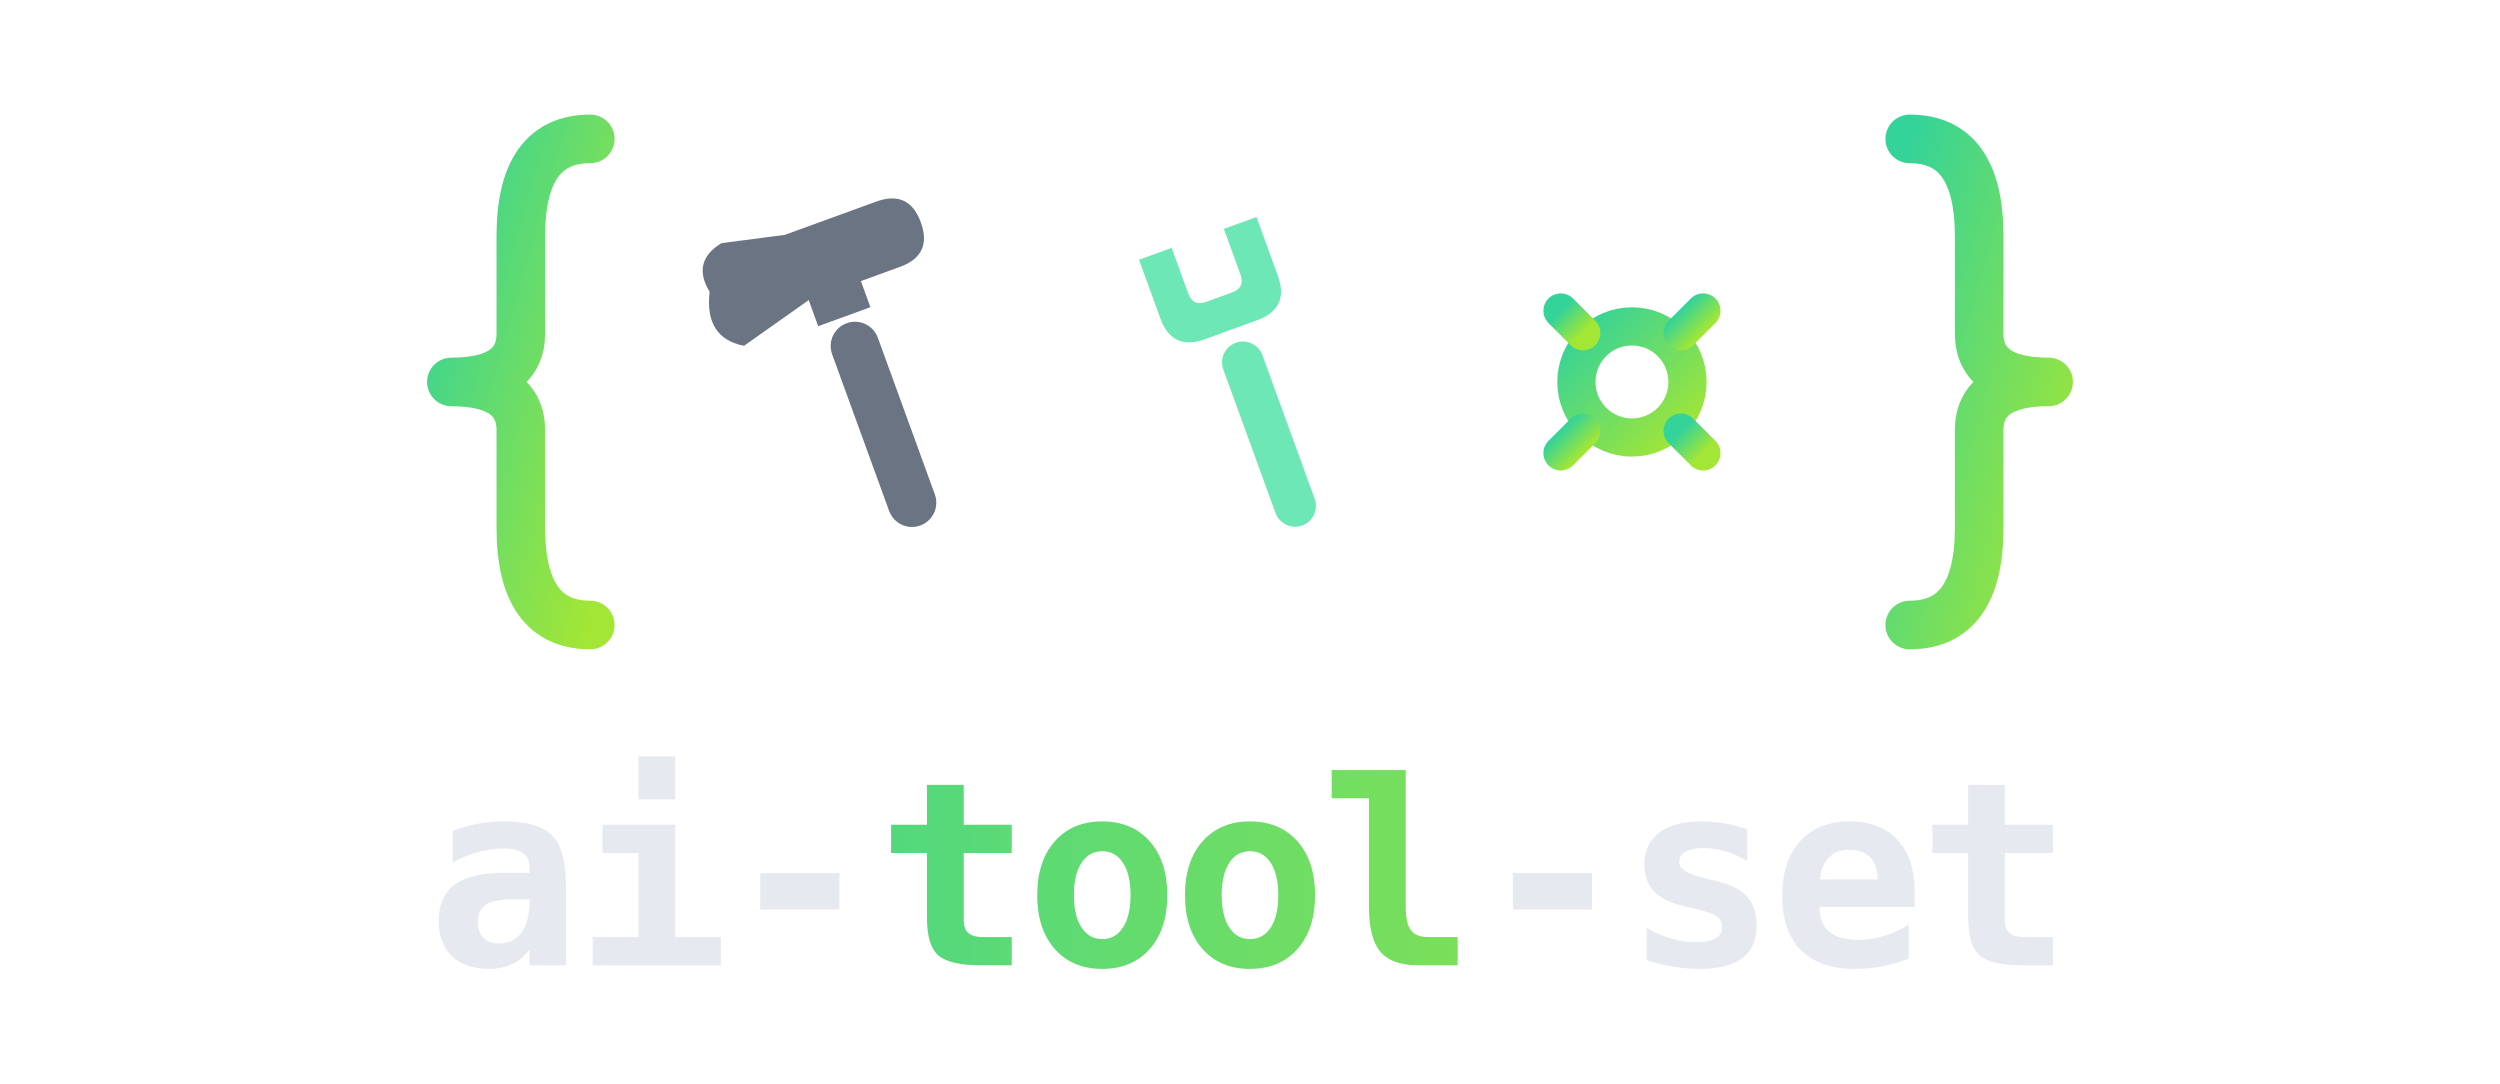
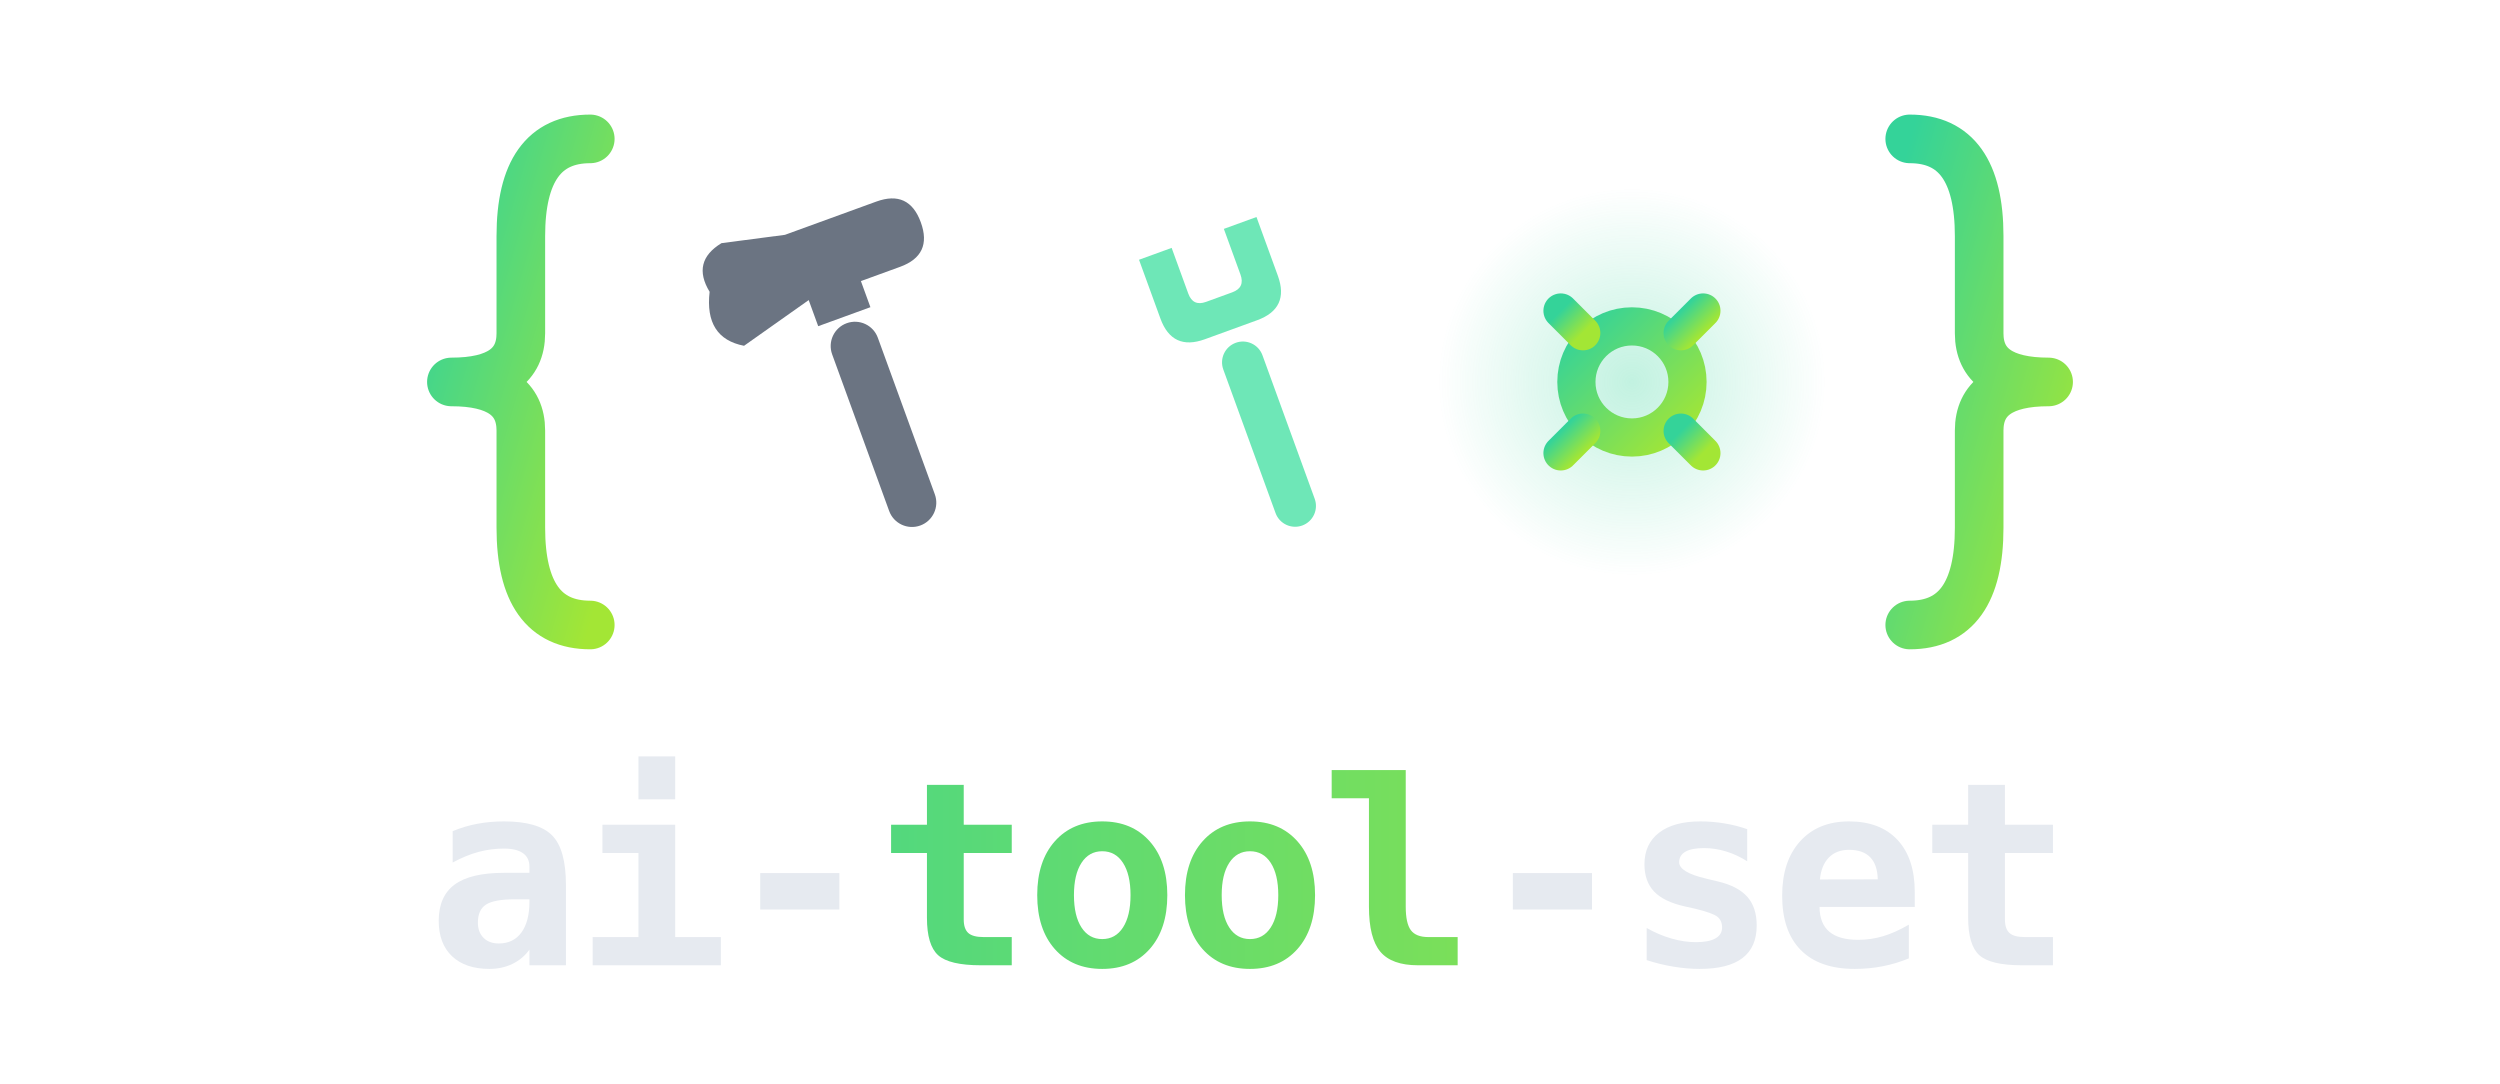
<svg xmlns="http://www.w3.org/2000/svg" width="720" height="312" viewBox="0 0 720 312">
  <defs>
    <linearGradient id="acc" x1="0" y1="0" x2="1" y2="1">
      <stop offset="0" stop-color="#34d399" />
      <stop offset="1" stop-color="#a3e635" />
    </linearGradient>
    <linearGradient id="accText" x1="0" y1="0" x2="1" y2="0">
      <stop offset="0" stop-color="#34d399" />
      <stop offset="1" stop-color="#a3e635" />
    </linearGradient>
+     <radialGradient id="halo" cx="0.5" cy="0.5" r="0.5">
+       <stop offset="0" stop-color="#34d399" stop-opacity="0.30" />
+       <stop offset="1" stop-color="#34d399" stop-opacity="0" />
+     </radialGradient>
  </defs>
  <path d="M170 40 Q150 40 150 68 L150 96 Q150 110 130 110 Q150 110 150 124 L150 152 Q150 180 170 180" fill="none" stroke="url(#acc)" stroke-width="14" stroke-linecap="round" stroke-linejoin="round" />
  <path d="M550 40 Q570 40 570 68 L570 96 Q570 110 590 110 Q570 110 570 124 L570 152 Q570 180 550 180" fill="none" stroke="url(#acc)" stroke-width="14" stroke-linecap="round" stroke-linejoin="round" />
  <g transform="translate(250,110) rotate(-20)" fill="#6b7482">
    <rect x="-7" y="-18" width="14" height="62" rx="7" />
    <path d="M-34 -40 Q-40 -28 -30 -22 L-8 -28 L-8 -20 L8 -20 L8 -28 L20 -28 Q30 -28 30 -38 Q30 -48 20 -48 L-8 -48 L-26 -52 Q-36 -50 -34 -40 Z" />
  </g>
  <g transform="translate(360,110) rotate(-20)" fill="#6ee7b7">
    <rect x="-6" y="-12" width="12" height="56" rx="6" />
    <path d="M-18 -44 L-18 -26 Q-18 -16 -8 -16 L8 -16 Q18 -16 18 -26 L18 -44 L8 -44 L8 -30 Q8 -26 4 -26 L-4 -26 Q-8 -26 -8 -30 L-8 -44 Z" />
  </g>
+   <circle cx="470" cy="110" r="56" fill="url(#halo)" />
  <g transform="translate(470,110)" stroke="url(#acc)" fill="none" stroke-linecap="round">
    <circle r="16" stroke-width="11" />
    <g stroke-width="10">
      <line x1="0" y1="-20" x2="0" y2="-29" />
      <line x1="14.1" y1="-14.1" x2="20.5" y2="-20.5" />
      <line x1="20" y1="0" x2="29" y2="0" />
      <line x1="14.1" y1="14.1" x2="20.5" y2="20.5" />
      <line x1="0" y1="20" x2="0" y2="29" />
      <line x1="-14.1" y1="14.1" x2="-20.5" y2="20.5" />
      <line x1="-20" y1="0" x2="-29" y2="0" />
      <line x1="-14.1" y1="-14.1" x2="-20.5" y2="-20.5" />
    </g>
  </g>
  <text x="360" y="278" text-anchor="middle" font-family="'JetBrains Mono', monospace" font-weight="700" font-size="74" letter-spacing="-2" fill="#e6eaf0">ai-<tspan fill="url(#accText)">tool</tspan>-set</text>
</svg>
